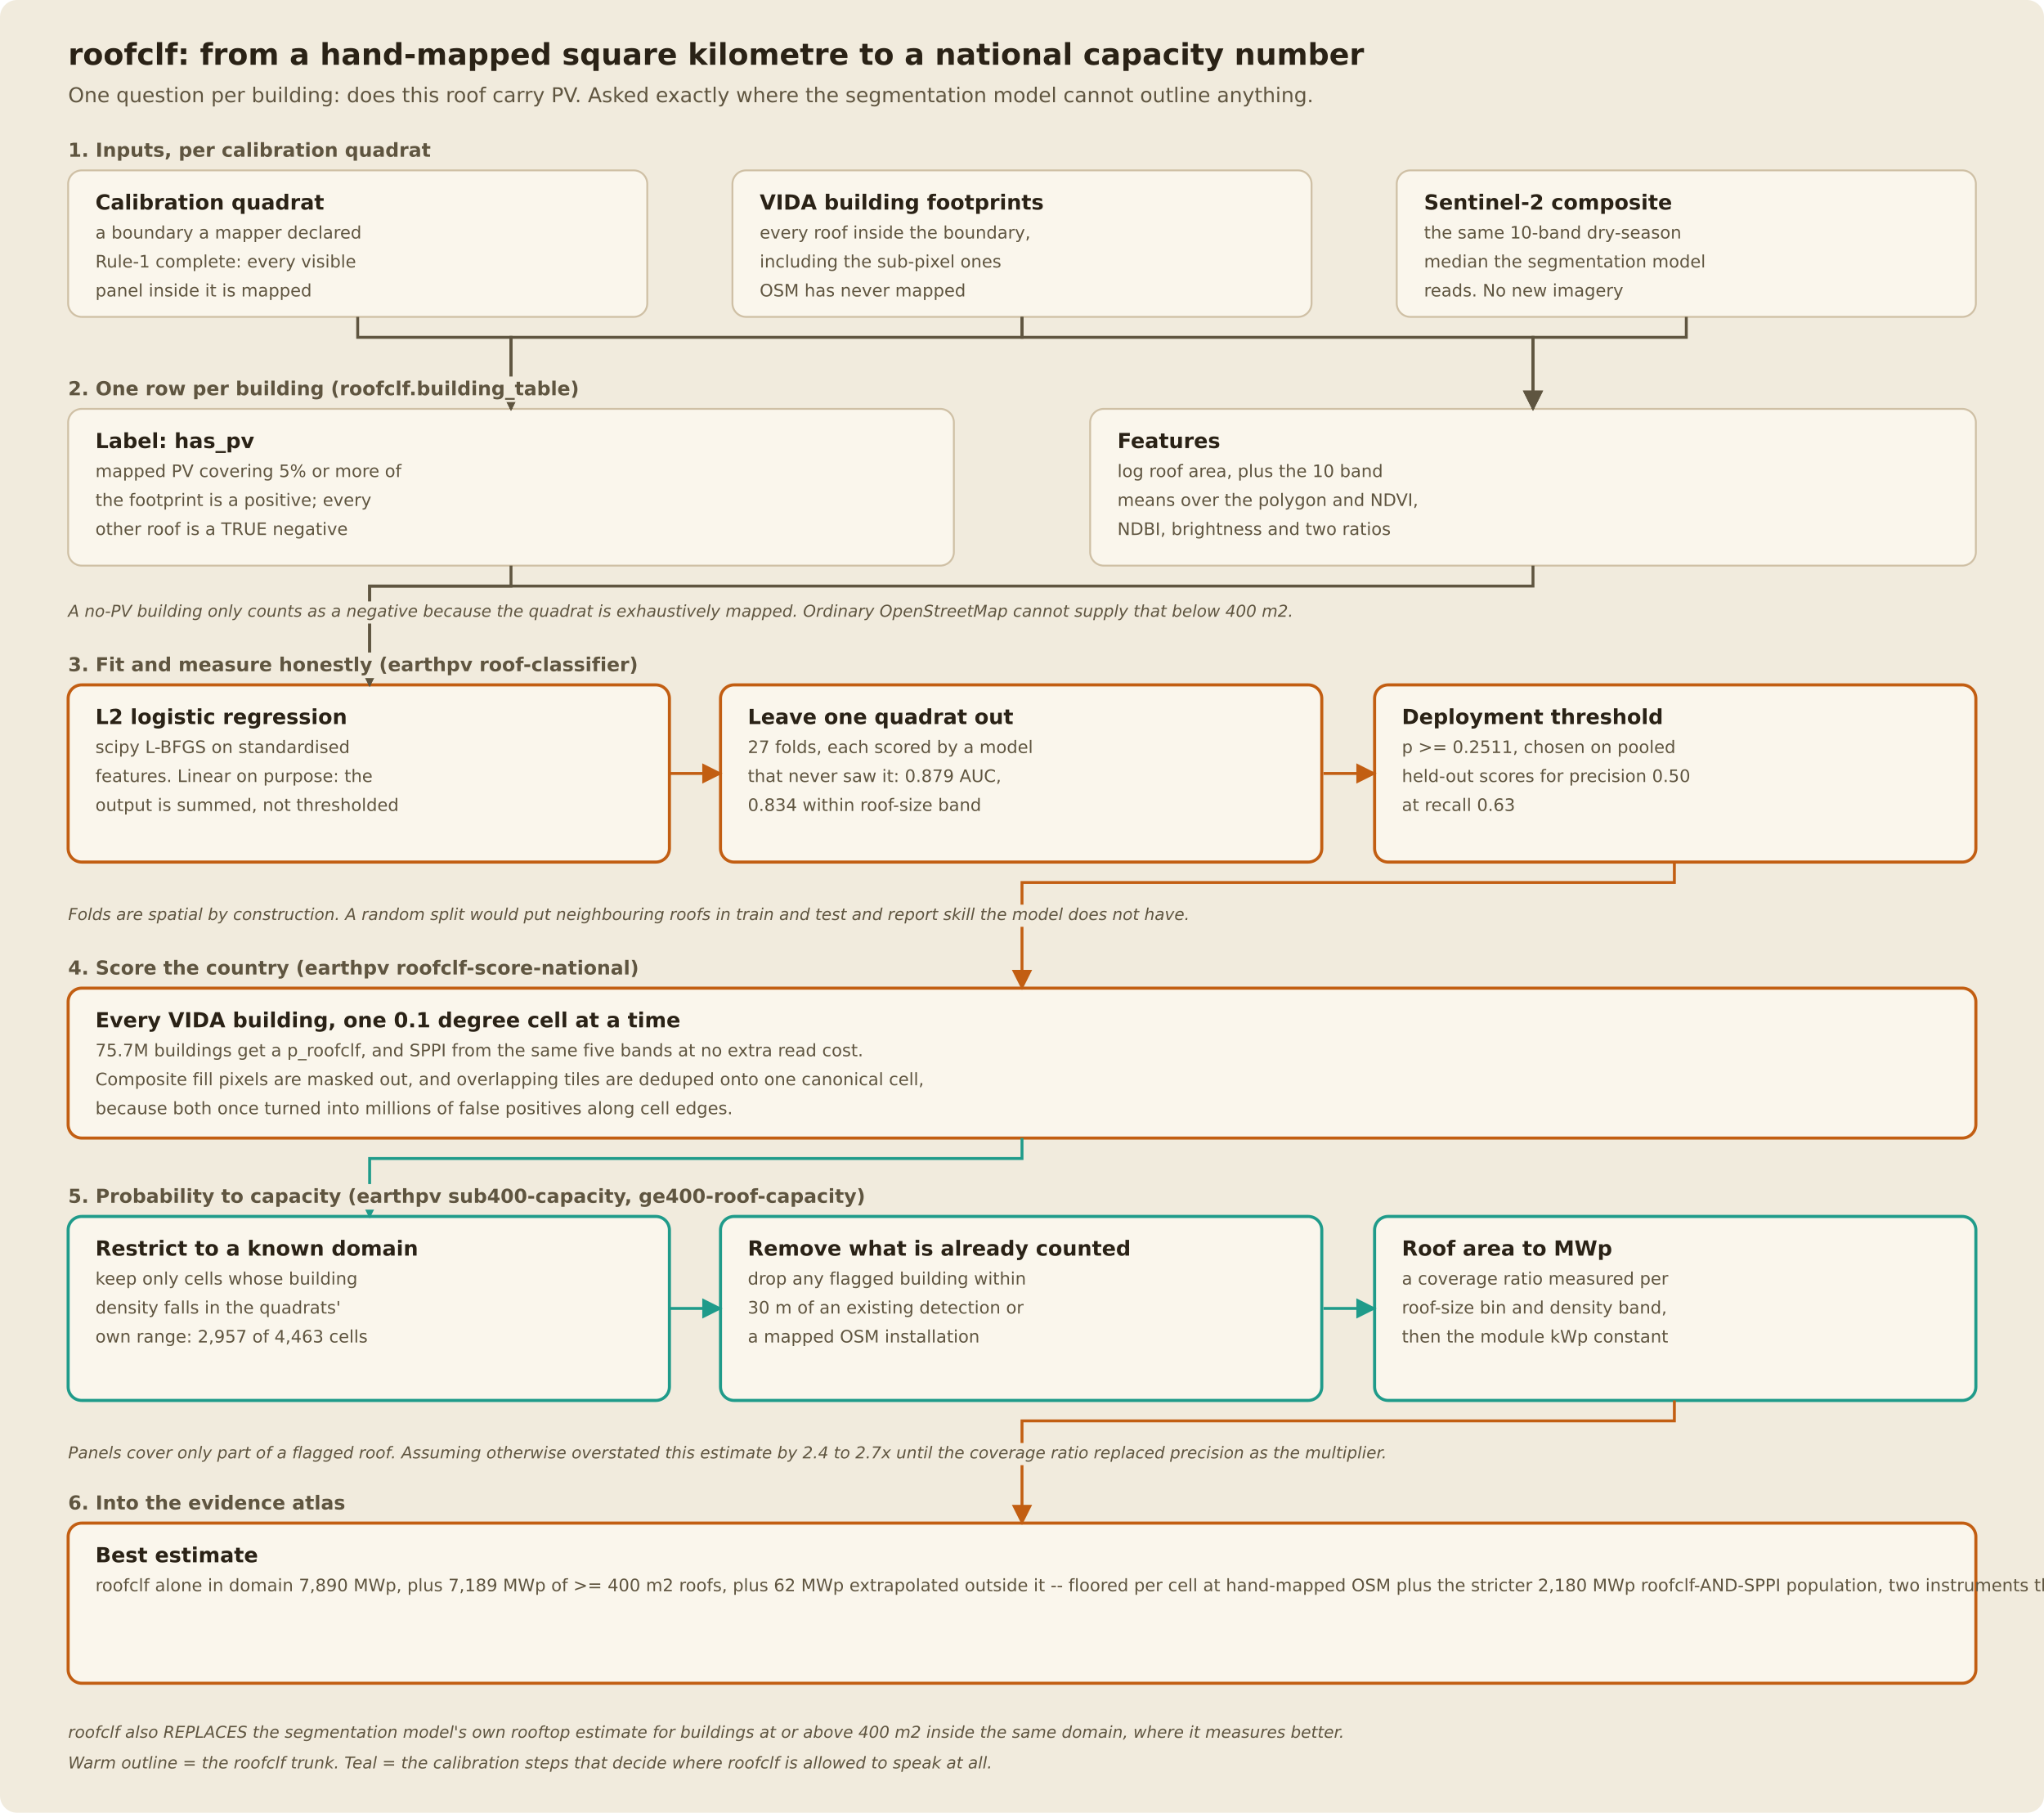
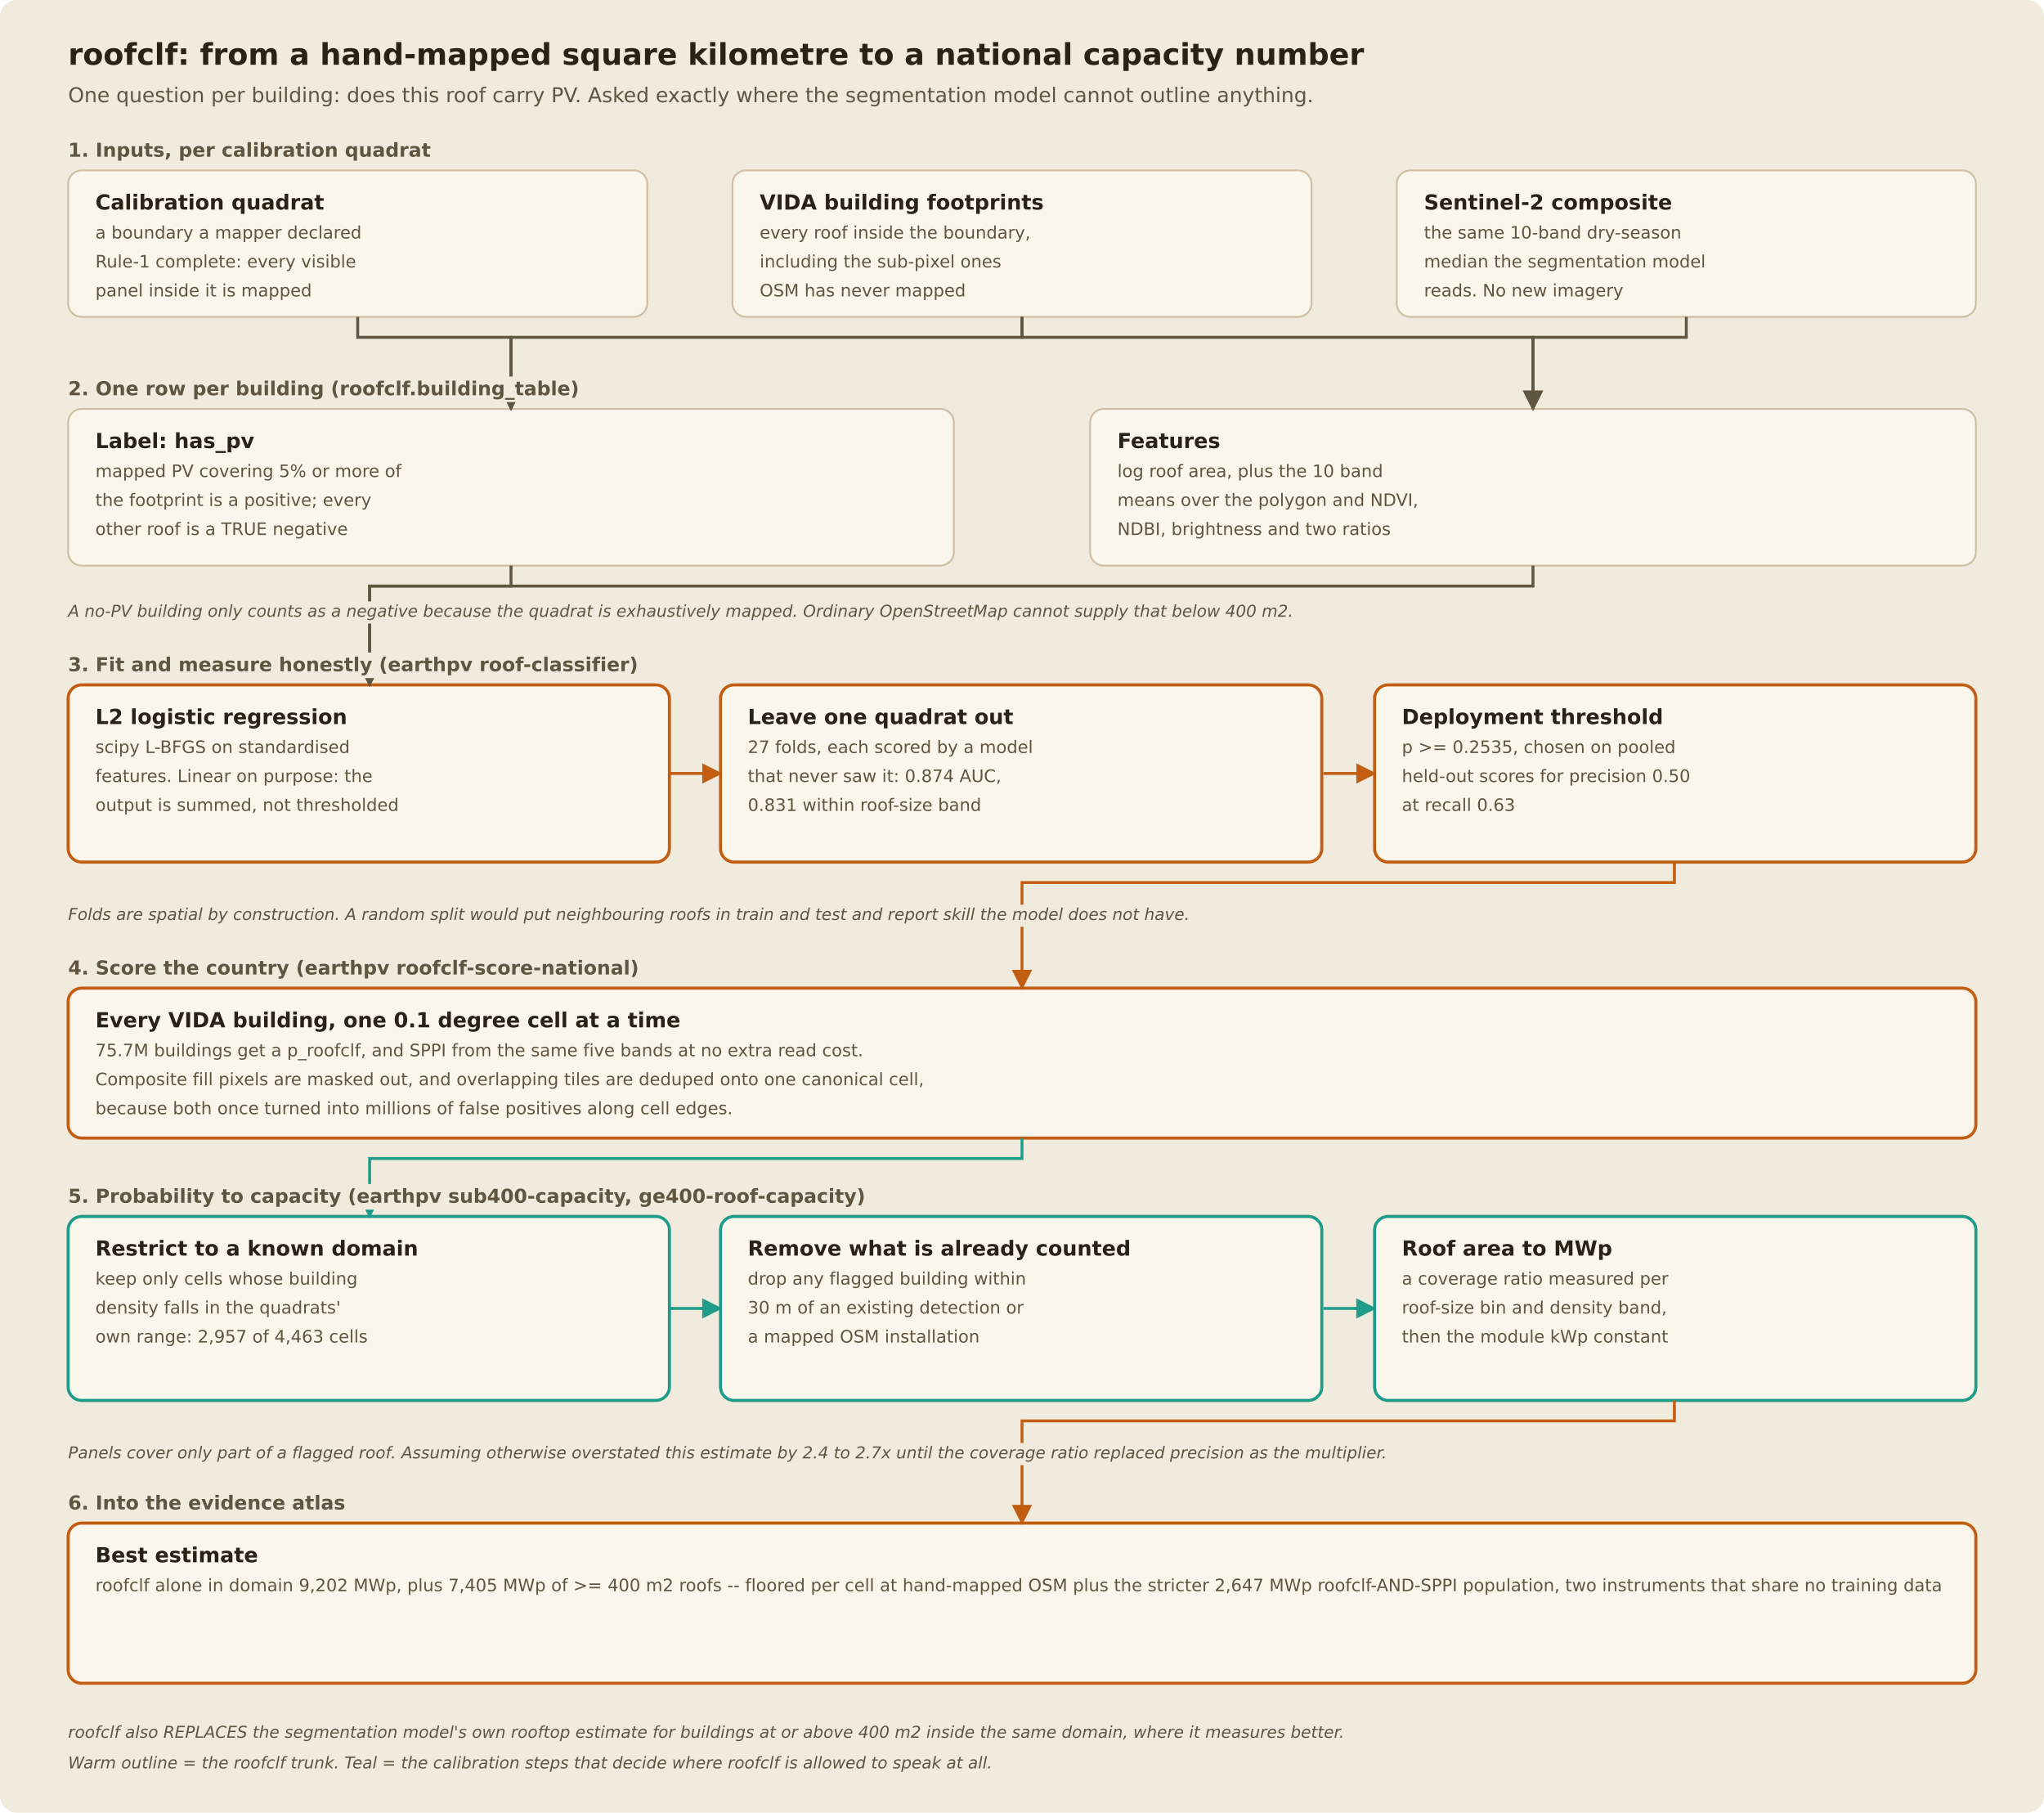
<svg xmlns="http://www.w3.org/2000/svg" width="1200" height="1064" viewBox="0 0 1200 1064" font-family="DejaVu Sans, system-ui, sans-serif">
  <defs>
    <marker id="ah-5f5540-light" viewBox="0 0 10 10" refX="9" refY="5" markerWidth="7" markerHeight="7" orient="auto-start-reverse">
      <path d="M0,0 L10,5 L0,10 z" fill="#5f5540" />
    </marker>
    <marker id="ah-c25e12-light" viewBox="0 0 10 10" refX="9" refY="5" markerWidth="7" markerHeight="7" orient="auto-start-reverse">
      <path d="M0,0 L10,5 L0,10 z" fill="#c25e12" />
    </marker>
    <marker id="ah-1c6fa8-light" viewBox="0 0 10 10" refX="9" refY="5" markerWidth="7" markerHeight="7" orient="auto-start-reverse">
      <path d="M0,0 L10,5 L0,10 z" fill="#1c6fa8" />
    </marker>
    <marker id="ah-1f9b8a-light" viewBox="0 0 10 10" refX="9" refY="5" markerWidth="7" markerHeight="7" orient="auto-start-reverse">
      <path d="M0,0 L10,5 L0,10 z" fill="#1f9b8a" />
    </marker>
  </defs>
  <rect width="1200" height="1064" rx="10" fill="#f1ebdd" />
  <text x="40" y="38" font-size="17.5" font-weight="600" fill="#2a2216">roofclf: from a hand-mapped square kilometre to a national capacity number</text>
  <text x="40" y="60" font-size="12" fill="#5f5540">One question per building: does this roof carry PV. Asked exactly where the segmentation model cannot outline anything.</text>
  <rect x="40" y="100" width="340" height="86" rx="8" fill="#faf6ec" stroke="#cfc0a5" stroke-width="1.1" />
  <text x="56" y="123" font-size="12.2" font-weight="600" fill="#2a2216">Calibration quadrat</text>
  <text x="56" y="140" font-size="10.1" fill="#5f5540">a boundary a mapper declared</text>
  <text x="56" y="157" font-size="10.1" fill="#5f5540">Rule-1 complete: every visible</text>
  <text x="56" y="174" font-size="10.1" fill="#5f5540">panel inside it is mapped</text>
  <rect x="430" y="100" width="340" height="86" rx="8" fill="#faf6ec" stroke="#cfc0a5" stroke-width="1.1" />
  <text x="446" y="123" font-size="12.2" font-weight="600" fill="#2a2216">VIDA building footprints</text>
  <text x="446" y="140" font-size="10.1" fill="#5f5540">every roof inside the boundary,</text>
  <text x="446" y="157" font-size="10.1" fill="#5f5540">including the sub-pixel ones</text>
  <text x="446" y="174" font-size="10.1" fill="#5f5540">OSM has never mapped</text>
  <rect x="820" y="100" width="340" height="86" rx="8" fill="#faf6ec" stroke="#cfc0a5" stroke-width="1.1" />
  <text x="836" y="123" font-size="12.2" font-weight="600" fill="#2a2216">Sentinel-2 composite</text>
  <text x="836" y="140" font-size="10.1" fill="#5f5540">the same 10-band dry-season</text>
  <text x="836" y="157" font-size="10.1" fill="#5f5540">median the segmentation model</text>
  <text x="836" y="174" font-size="10.1" fill="#5f5540">reads. No new imagery</text>
  <rect x="40" y="240" width="520" height="92" rx="8" fill="#faf6ec" stroke="#cfc0a5" stroke-width="1.1" />
  <text x="56" y="263" font-size="12.2" font-weight="600" fill="#2a2216">Label: has_pv</text>
  <text x="56" y="280" font-size="10.1" fill="#5f5540">mapped PV covering 5% or more of</text>
  <text x="56" y="297" font-size="10.1" fill="#5f5540">the footprint is a positive; every</text>
  <text x="56" y="314" font-size="10.1" fill="#5f5540">other roof is a TRUE negative</text>
  <rect x="640" y="240" width="520" height="92" rx="8" fill="#faf6ec" stroke="#cfc0a5" stroke-width="1.1" />
  <text x="656" y="263" font-size="12.2" font-weight="600" fill="#2a2216">Features</text>
  <text x="656" y="280" font-size="10.1" fill="#5f5540">log roof area, plus the 10 band</text>
  <text x="656" y="297" font-size="10.1" fill="#5f5540">means over the polygon and NDVI,</text>
  <text x="656" y="314" font-size="10.1" fill="#5f5540">NDBI, brightness and two ratios</text>
  <rect x="40" y="402" width="353" height="104" rx="8" fill="#faf6ec" stroke="#c25e12" stroke-width="1.8" />
  <text x="56" y="425" font-size="12.2" font-weight="600" fill="#2a2216">L2 logistic regression</text>
  <text x="56" y="442" font-size="10.1" fill="#5f5540">scipy L-BFGS on standardised</text>
  <text x="56" y="459" font-size="10.1" fill="#5f5540">features. Linear on purpose: the</text>
  <text x="56" y="476" font-size="10.1" fill="#5f5540">output is summed, not thresholded</text>
  <rect x="423" y="402" width="353" height="104" rx="8" fill="#faf6ec" stroke="#c25e12" stroke-width="1.8" />
  <text x="439" y="425" font-size="12.2" font-weight="600" fill="#2a2216">Leave one quadrat out</text>
  <text x="439" y="442" font-size="10.1" fill="#5f5540">27 folds, each scored by a model</text>
-   <text x="439" y="459" font-size="10.1" fill="#5f5540">that never saw it: 0.879 AUC,</text>
-   <text x="439" y="476" font-size="10.1" fill="#5f5540">0.834 within roof-size band</text>
+   <text x="439" y="459" font-size="10.1" fill="#5f5540">that never saw it: 0.874 AUC,</text>
+   <text x="439" y="476" font-size="10.1" fill="#5f5540">0.831 within roof-size band</text>
  <rect x="807" y="402" width="353" height="104" rx="8" fill="#faf6ec" stroke="#c25e12" stroke-width="1.8" />
  <text x="823" y="425" font-size="12.2" font-weight="600" fill="#2a2216">Deployment threshold</text>
-   <text x="823" y="442" font-size="10.1" fill="#5f5540">p &gt;= 0.2511, chosen on pooled</text>
+   <text x="823" y="442" font-size="10.1" fill="#5f5540">p &gt;= 0.2535, chosen on pooled</text>
  <text x="823" y="459" font-size="10.1" fill="#5f5540">held-out scores for precision 0.50</text>
  <text x="823" y="476" font-size="10.1" fill="#5f5540">at recall 0.63</text>
  <rect x="40" y="580" width="1120" height="88" rx="8" fill="#faf6ec" stroke="#c25e12" stroke-width="1.8" />
  <text x="56" y="603" font-size="12.2" font-weight="600" fill="#2a2216">Every VIDA building, one 0.1 degree cell at a time</text>
  <text x="56" y="620" font-size="10.1" fill="#5f5540">75.7M buildings get a p_roofclf, and SPPI from the same five bands at no extra read cost.</text>
  <text x="56" y="637" font-size="10.1" fill="#5f5540">Composite fill pixels are masked out, and overlapping tiles are deduped onto one canonical cell,</text>
  <text x="56" y="654" font-size="10.1" fill="#5f5540">because both once turned into millions of false positives along cell edges.</text>
  <rect x="40" y="714" width="353" height="108" rx="8" fill="#faf6ec" stroke="#1f9b8a" stroke-width="1.8" />
  <text x="56" y="737" font-size="12.2" font-weight="600" fill="#2a2216">Restrict to a known domain</text>
  <text x="56" y="754" font-size="10.1" fill="#5f5540">keep only cells whose building</text>
  <text x="56" y="771" font-size="10.1" fill="#5f5540">density falls in the quadrats'</text>
  <text x="56" y="788" font-size="10.1" fill="#5f5540">own range: 2,957 of 4,463 cells</text>
  <rect x="423" y="714" width="353" height="108" rx="8" fill="#faf6ec" stroke="#1f9b8a" stroke-width="1.8" />
  <text x="439" y="737" font-size="12.2" font-weight="600" fill="#2a2216">Remove what is already counted</text>
  <text x="439" y="754" font-size="10.1" fill="#5f5540">drop any flagged building within</text>
  <text x="439" y="771" font-size="10.1" fill="#5f5540">30 m of an existing detection or</text>
  <text x="439" y="788" font-size="10.1" fill="#5f5540">a mapped OSM installation</text>
  <rect x="807" y="714" width="353" height="108" rx="8" fill="#faf6ec" stroke="#1f9b8a" stroke-width="1.8" />
  <text x="823" y="737" font-size="12.2" font-weight="600" fill="#2a2216">Roof area to MWp</text>
  <text x="823" y="754" font-size="10.1" fill="#5f5540">a coverage ratio measured per</text>
  <text x="823" y="771" font-size="10.1" fill="#5f5540">roof-size bin and density band,</text>
  <text x="823" y="788" font-size="10.1" fill="#5f5540">then the module kWp constant</text>
  <rect x="40" y="894" width="1120" height="94" rx="8" fill="#faf6ec" stroke="#c25e12" stroke-width="1.8" />
  <text x="56" y="917" font-size="12.2" font-weight="600" fill="#2a2216">Best estimate</text>
-   <text x="56" y="934" font-size="10.1" fill="#5f5540">roofclf alone in domain 7,890 MWp, plus 7,189 MWp of &gt;= 400 m2 roofs, plus 62 MWp extrapolated outside it -- floored per cell at hand-mapped OSM plus the stricter 2,180 MWp roofclf-AND-SPPI population, two instruments that share no training data</text>
+   <text x="56" y="934" font-size="10.1" fill="#5f5540">roofclf alone in domain 9,202 MWp, plus 7,405 MWp of &gt;= 400 m2 roofs -- floored per cell at hand-mapped OSM plus the stricter 2,647 MWp roofclf-AND-SPPI population, two instruments that share no training data</text>
  <path d="M210,186 V198 H300 V240" stroke="#5f5540" stroke-width="1.7" fill="none" marker-end="url(#ah-5f5540-light)" />
  <path d="M600,186 V198 H300 V240" stroke="#5f5540" stroke-width="1.7" fill="none" marker-end="url(#ah-5f5540-light)" />
  <path d="M600,186 V198 H900 V240" stroke="#5f5540" stroke-width="1.7" fill="none" marker-end="url(#ah-5f5540-light)" />
  <path d="M990,186 V198 H900 V240" stroke="#5f5540" stroke-width="1.7" fill="none" marker-end="url(#ah-5f5540-light)" />
  <path d="M300,332 V344 H217 V402" stroke="#5f5540" stroke-width="1.7" fill="none" marker-end="url(#ah-5f5540-light)" />
  <path d="M900,332 V344 H217 V402" stroke="#5f5540" stroke-width="1.7" fill="none" marker-end="url(#ah-5f5540-light)" />
  <path d="M393,454 H423" stroke="#c25e12" stroke-width="1.7" fill="none" marker-end="url(#ah-c25e12-light)" />
  <path d="M777,454 H807" stroke="#c25e12" stroke-width="1.7" fill="none" marker-end="url(#ah-c25e12-light)" />
  <path d="M983,506 V518 H600 V580" stroke="#c25e12" stroke-width="1.7" fill="none" marker-end="url(#ah-c25e12-light)" />
  <path d="M600,668 V680 H217 V714" stroke="#1f9b8a" stroke-width="1.7" fill="none" marker-end="url(#ah-1f9b8a-light)" />
  <path d="M393,768 H423" stroke="#1f9b8a" stroke-width="1.7" fill="none" marker-end="url(#ah-1f9b8a-light)" />
  <path d="M777,768 H807" stroke="#1f9b8a" stroke-width="1.7" fill="none" marker-end="url(#ah-1f9b8a-light)" />
  <path d="M983,822 V834 H600 V894" stroke="#c25e12" stroke-width="1.7" fill="none" marker-end="url(#ah-c25e12-light)" />
  <rect x="36" y="81" width="207" height="15" fill="#f1ebdd" />
  <text x="40" y="92" font-size="11.3" font-weight="600" fill="#5f5540">1. Inputs, per calibration quadrat</text>
  <rect x="36" y="221" width="293" height="15" fill="#f1ebdd" />
  <text x="40" y="232" font-size="11.3" font-weight="600" fill="#5f5540">2. One row per building (roofclf.building_table)</text>
  <rect x="36" y="353" width="736" height="13" fill="#f1ebdd" />
  <text x="40" y="362" font-size="9.6" font-style="italic" fill="#5f5540">A no-PV building only counts as a negative because the quadrat is exhaustively mapped. Ordinary OpenStreetMap cannot supply that below 400 m2.</text>
  <rect x="36" y="383" width="323" height="15" fill="#f1ebdd" />
  <text x="40" y="394" font-size="11.3" font-weight="600" fill="#5f5540">3. Fit and measure honestly (earthpv roof-classifier)</text>
  <rect x="36" y="531" width="715" height="13" fill="#f1ebdd" />
  <text x="40" y="540" font-size="9.6" font-style="italic" fill="#5f5540">Folds are spatial by construction. A random split would put neighbouring roofs in train and test and report skill the model does not have.</text>
  <rect x="36" y="561" width="323" height="15" fill="#f1ebdd" />
  <text x="40" y="572" font-size="11.3" font-weight="600" fill="#5f5540">4. Score the country (earthpv roofclf-score-national)</text>
  <rect x="36" y="695" width="445" height="15" fill="#f1ebdd" />
  <text x="40" y="706" font-size="11.3" font-weight="600" fill="#5f5540">5. Probability to capacity (earthpv sub400-capacity, ge400-roof-capacity)</text>
  <rect x="36" y="847" width="845" height="13" fill="#f1ebdd" />
  <text x="40" y="856" font-size="9.6" font-style="italic" fill="#5f5540">Panels cover only part of a flagged roof. Assuming otherwise overstated this estimate by 2.4 to 2.7x until the coverage ratio replaced precision as the multiplier.</text>
  <rect x="36" y="875" width="159" height="15" fill="#f1ebdd" />
  <text x="40" y="886" font-size="11.3" font-weight="600" fill="#5f5540">6. Into the evidence atlas</text>
  <rect x="36" y="1011" width="778" height="13" fill="#f1ebdd" />
  <text x="40" y="1020" font-size="9.6" font-style="italic" fill="#5f5540">roofclf also REPLACES the segmentation model's own rooftop estimate for buildings at or above 400 m2 inside the same domain, where it measures better.</text>
  <rect x="36" y="1029" width="601" height="13" fill="#f1ebdd" />
  <text x="40" y="1038" font-size="9.6" font-style="italic" fill="#5f5540">Warm outline = the roofclf trunk. Teal = the calibration steps that decide where roofclf is allowed to speak at all.</text>
</svg>
